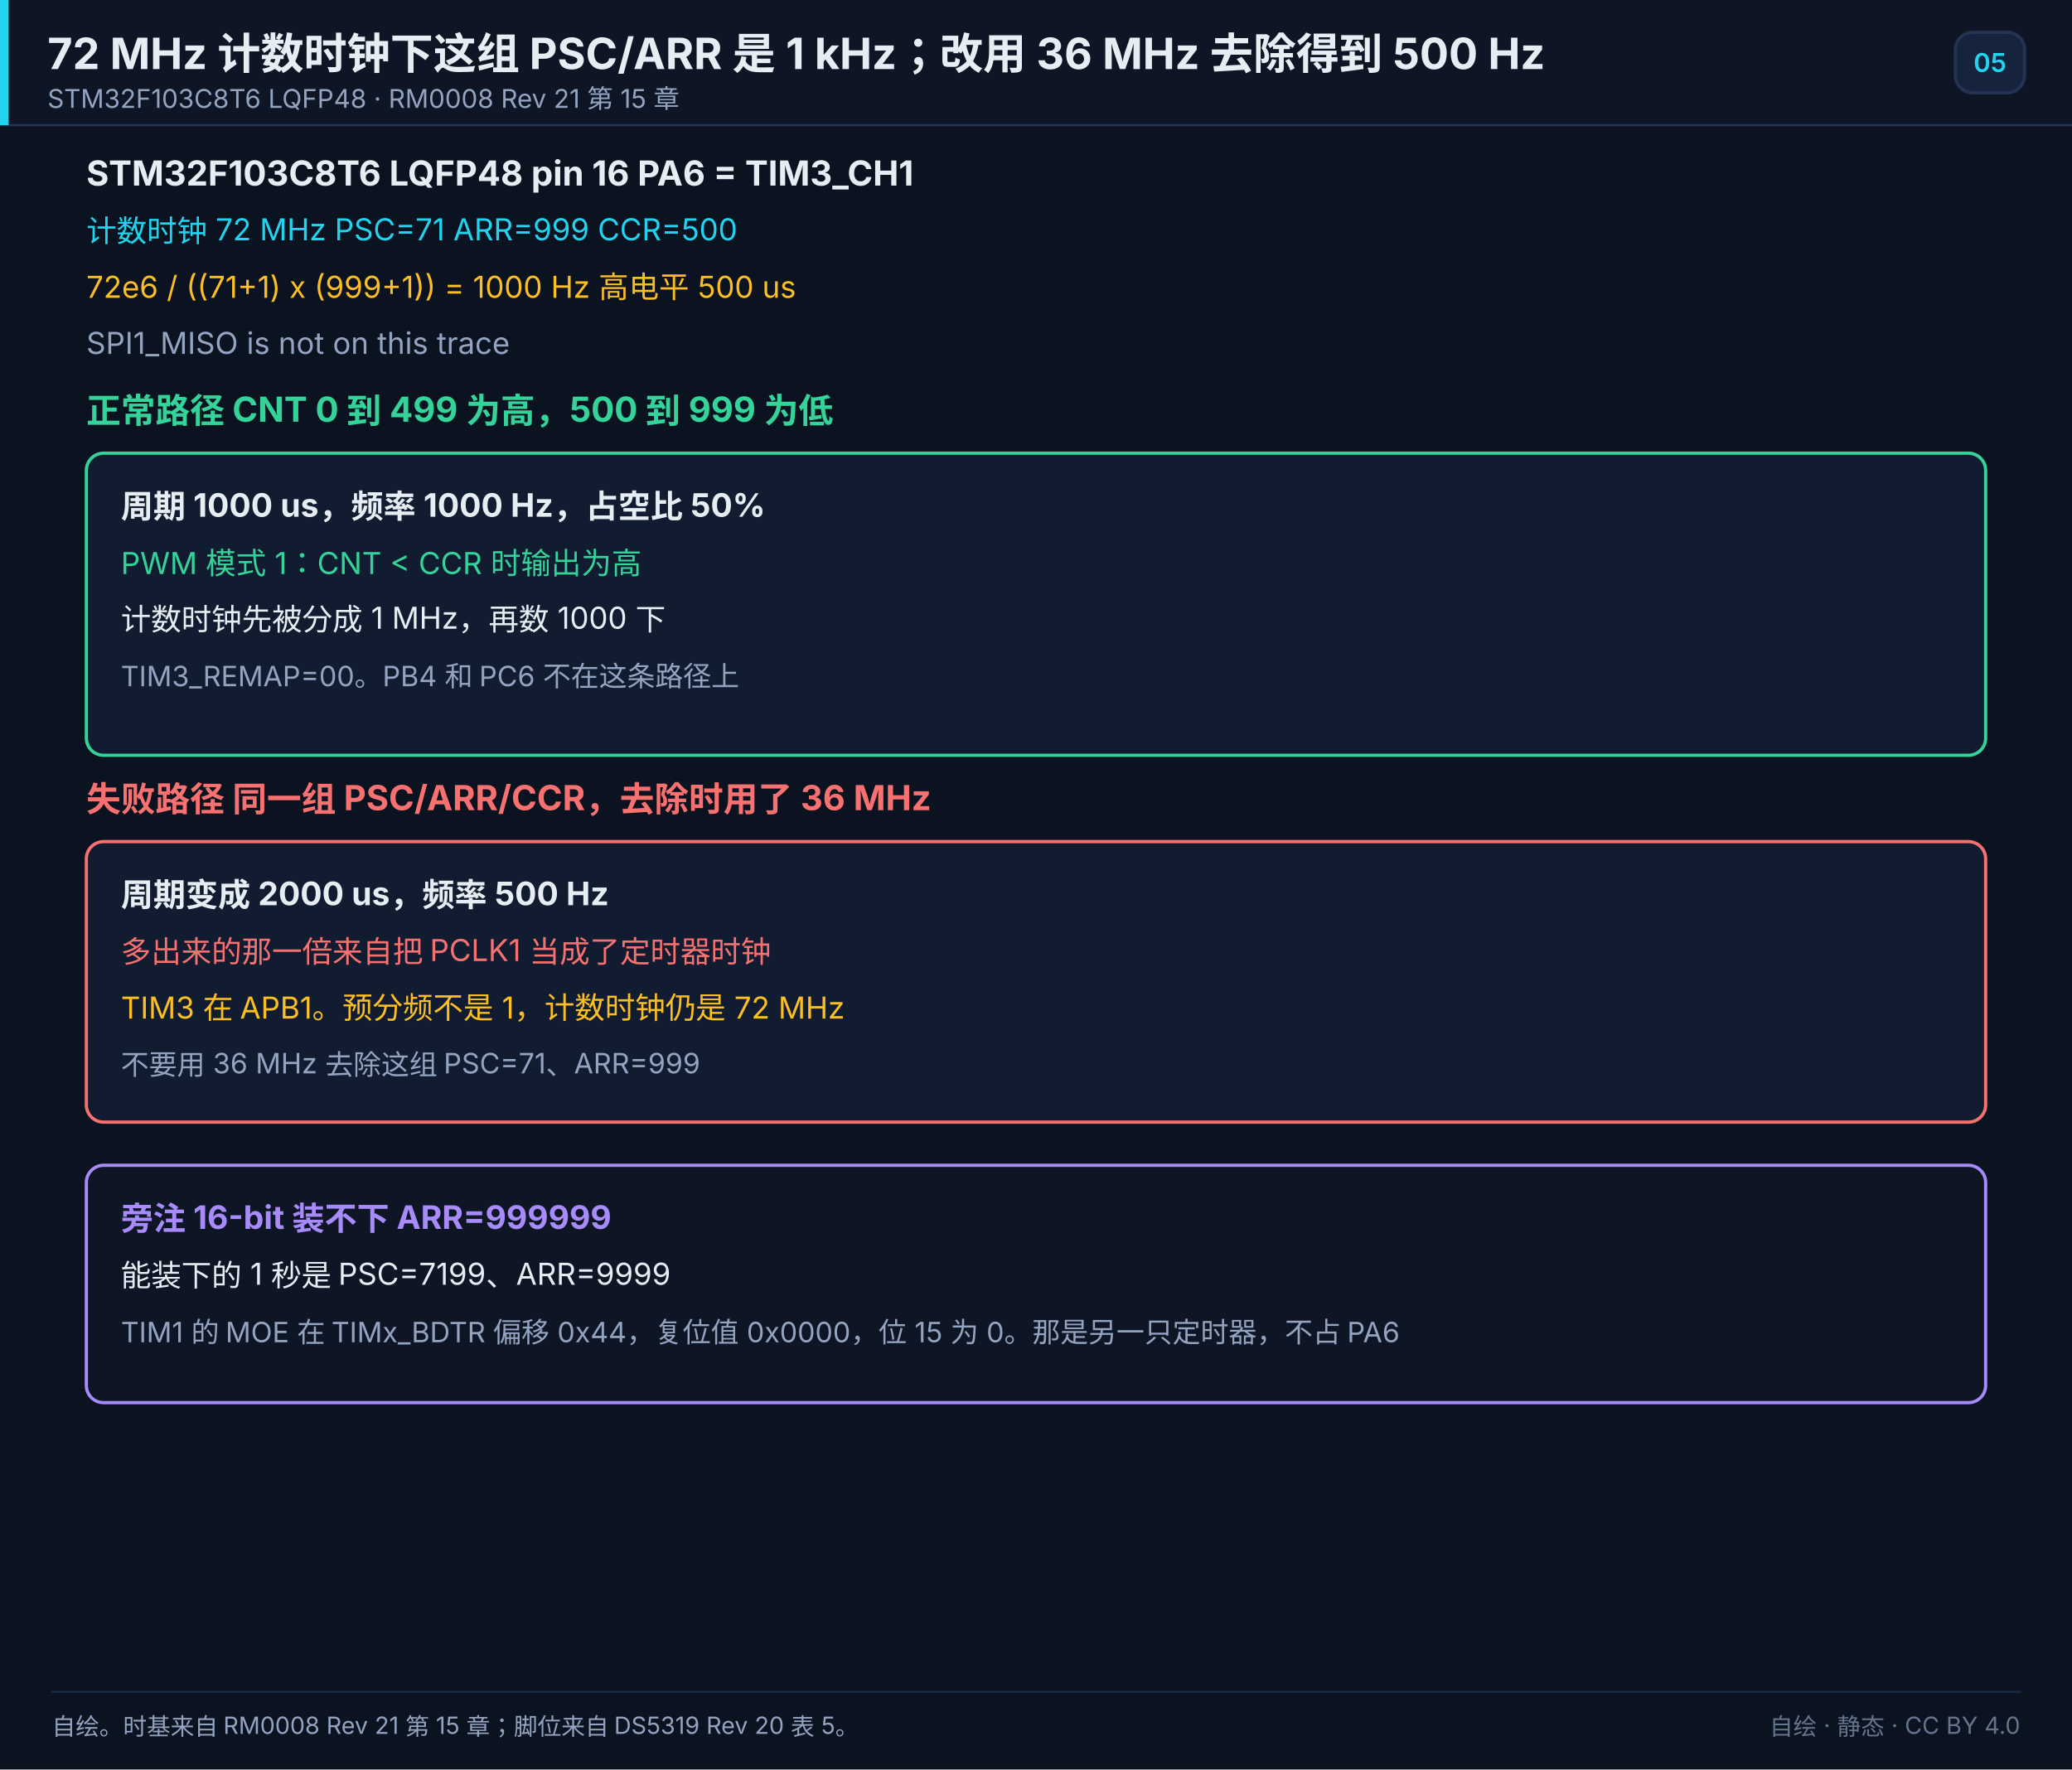
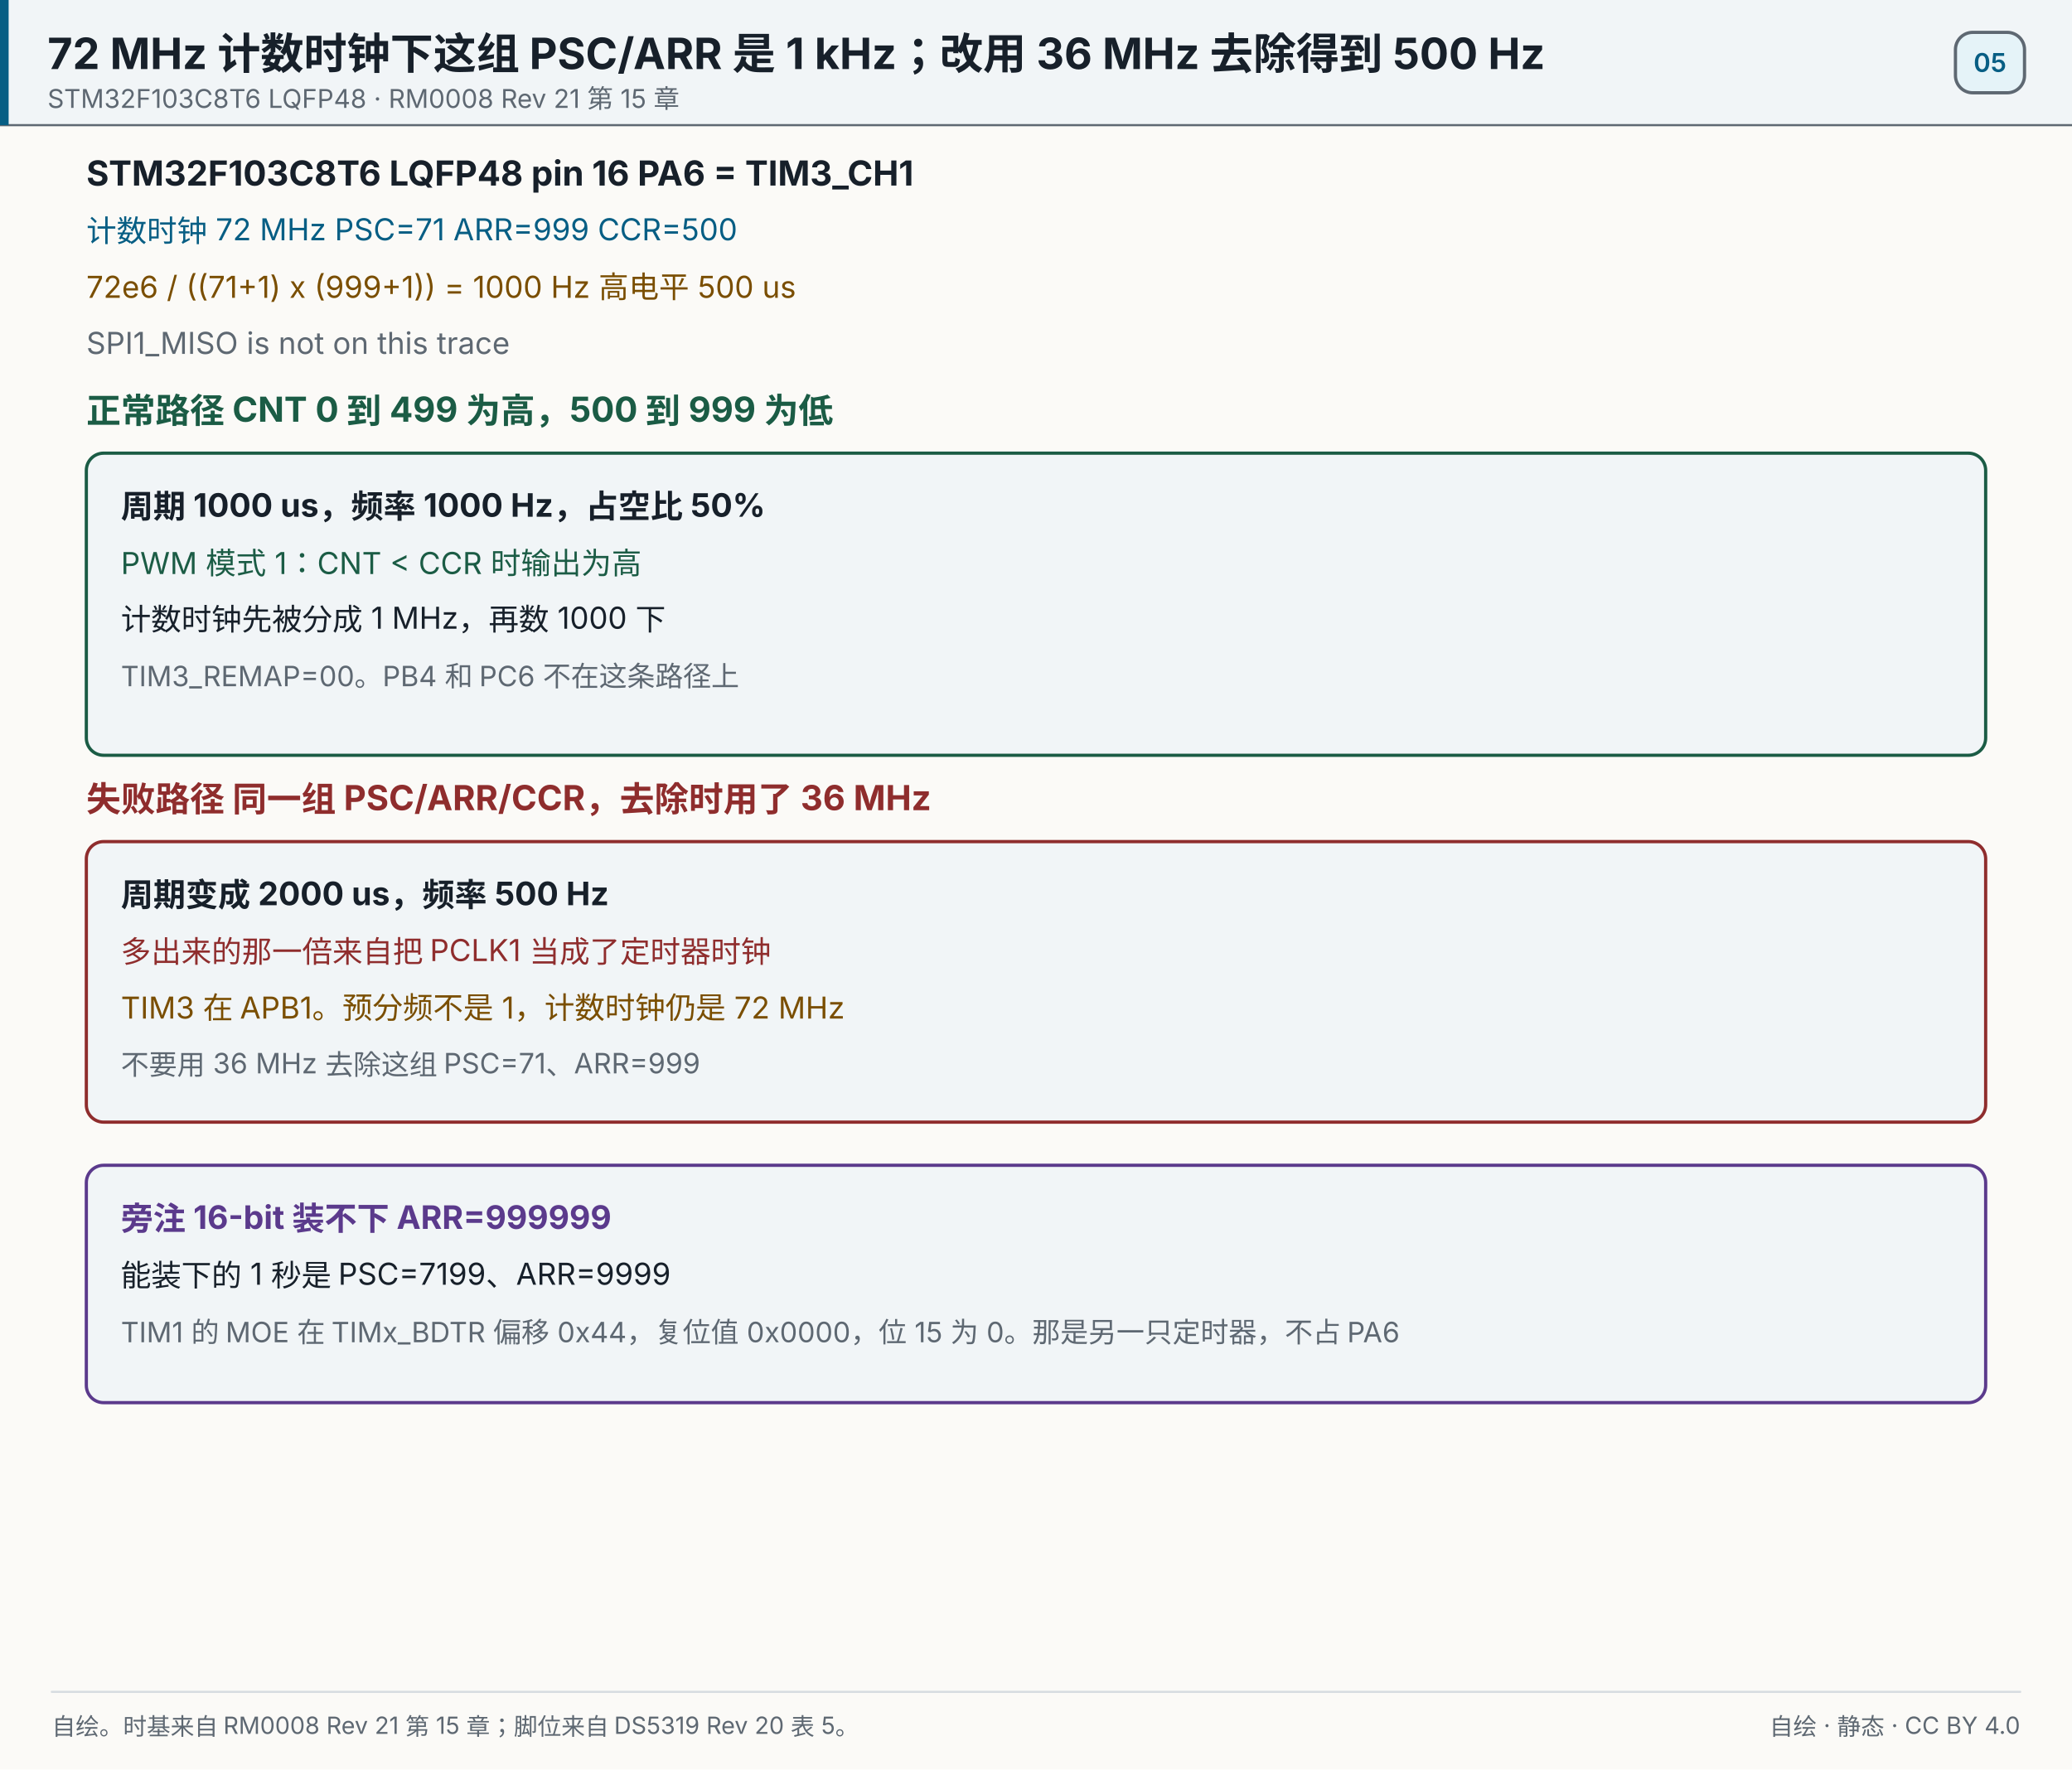
<svg xmlns="http://www.w3.org/2000/svg" width="960" height="820" viewBox="0 0 960 820" role="img" aria-label="72 MHz 计数时钟下这组 PSC/ARR 是 1 kHz；改用 36 MHz 去除得到 500 Hz">
-   <rect x="0" y="0" width="960" height="820" fill="#0b1220" />
-   <rect x="0" y="0" width="960" height="58" fill="#0e1626" opacity="1" />
-   <line x1="0" y1="58" x2="960" y2="58" stroke="#243354" stroke-width="1" stroke-linecap="round" opacity="1" />
-   <rect x="0" y="0" width="4" height="58" fill="#22d3ee" opacity="1" />
-   <text x="22" y="32" font-size="20" fill="#e6edf3" text-anchor="start" opacity="1" font-family="'PingFang SC','Hiragino Sans GB','Microsoft YaHei',system-ui,-apple-system,'Segoe UI',sans-serif" font-weight="700">72 MHz 计数时钟下这组 PSC/ARR 是 1 kHz；改用 36 MHz 去除得到 500 Hz</text>
-   <text x="22" y="50" font-size="12" fill="#93a4c0" text-anchor="start" opacity="1" font-family="'PingFang SC','Hiragino Sans GB','Microsoft YaHei',system-ui,-apple-system,'Segoe UI',sans-serif">STM32F103C8T6 LQFP48 · RM0008 Rev 21 第 15 章</text>
-   <rect x="906" y="15" width="32" height="28" fill="#16233c" opacity="1" rx="8" stroke="#243354" stroke-width="1.5" />
-   <text x="922" y="33.32" font-size="12" fill="#22d3ee" text-anchor="middle" opacity="1" font-family="'PingFang SC','Hiragino Sans GB','Microsoft YaHei',system-ui,-apple-system,'Segoe UI',sans-serif" font-weight="600">05</text>
-   <text x="40" y="86" font-size="16" fill="#e6edf3" text-anchor="start" opacity="1" font-family="'PingFang SC','Hiragino Sans GB','Microsoft YaHei',system-ui,-apple-system,'Segoe UI',sans-serif" font-weight="700">STM32F103C8T6  LQFP48  pin 16 PA6 = TIM3_CH1</text>
-   <text x="40" y="112" font-size="14" fill="#22d3ee" text-anchor="start" opacity="1" font-family="'PingFang SC','Hiragino Sans GB','Microsoft YaHei',system-ui,-apple-system,'Segoe UI',sans-serif">计数时钟 72 MHz    PSC=71    ARR=999    CCR=500</text>
-   <text x="40" y="138" font-size="14" fill="#fbbf24" text-anchor="start" opacity="1" font-family="'PingFang SC','Hiragino Sans GB','Microsoft YaHei',system-ui,-apple-system,'Segoe UI',sans-serif">72e6 / ((71+1) x (999+1)) = 1000 Hz    高电平 500 us</text>
-   <text x="40" y="164" font-size="14" fill="#93a4c0" text-anchor="start" opacity="1" font-family="'PingFang SC','Hiragino Sans GB','Microsoft YaHei',system-ui,-apple-system,'Segoe UI',sans-serif">SPI1_MISO is not on this trace</text>
-   <text x="40" y="196" font-size="16" fill="#34d399" text-anchor="start" opacity="1" font-family="'PingFang SC','Hiragino Sans GB','Microsoft YaHei',system-ui,-apple-system,'Segoe UI',sans-serif" font-weight="700">正常路径  CNT 0 到 499 为高，500 到 999 为低</text>
-   <rect x="40" y="210" width="880" height="140" fill="#111c31" opacity="1" rx="8" stroke="#34d399" stroke-width="1.5" />
-   <text x="56" y="240" font-size="15" fill="#e6edf3" text-anchor="start" opacity="1" font-family="'PingFang SC','Hiragino Sans GB','Microsoft YaHei',system-ui,-apple-system,'Segoe UI',sans-serif" font-weight="700">周期 1000 us，频率 1000 Hz，占空比 50%</text>
-   <text x="56" y="266" font-size="14" fill="#34d399" text-anchor="start" opacity="1" font-family="'PingFang SC','Hiragino Sans GB','Microsoft YaHei',system-ui,-apple-system,'Segoe UI',sans-serif">PWM 模式 1：CNT &lt; CCR 时输出为高</text>
-   <text x="56" y="292" font-size="14" fill="#e6edf3" text-anchor="start" opacity="1" font-family="'PingFang SC','Hiragino Sans GB','Microsoft YaHei',system-ui,-apple-system,'Segoe UI',sans-serif">计数时钟先被分成 1 MHz，再数 1000 下</text>
-   <text x="56" y="318" font-size="13" fill="#93a4c0" text-anchor="start" opacity="1" font-family="'PingFang SC','Hiragino Sans GB','Microsoft YaHei',system-ui,-apple-system,'Segoe UI',sans-serif">TIM3_REMAP=00。PB4 和 PC6 不在这条路径上</text>
-   <text x="40" y="376" font-size="16" fill="#f87171" text-anchor="start" opacity="1" font-family="'PingFang SC','Hiragino Sans GB','Microsoft YaHei',system-ui,-apple-system,'Segoe UI',sans-serif" font-weight="700">失败路径  同一组 PSC/ARR/CCR，去除时用了 36 MHz</text>
-   <rect x="40" y="390" width="880" height="130" fill="#111c31" opacity="1" rx="8" stroke="#f87171" stroke-width="1.5" />
-   <text x="56" y="420" font-size="15" fill="#e6edf3" text-anchor="start" opacity="1" font-family="'PingFang SC','Hiragino Sans GB','Microsoft YaHei',system-ui,-apple-system,'Segoe UI',sans-serif" font-weight="700">周期变成 2000 us，频率 500 Hz</text>
-   <text x="56" y="446" font-size="14" fill="#f87171" text-anchor="start" opacity="1" font-family="'PingFang SC','Hiragino Sans GB','Microsoft YaHei',system-ui,-apple-system,'Segoe UI',sans-serif">多出来的那一倍来自把 PCLK1 当成了定时器时钟</text>
-   <text x="56" y="472" font-size="14" fill="#fbbf24" text-anchor="start" opacity="1" font-family="'PingFang SC','Hiragino Sans GB','Microsoft YaHei',system-ui,-apple-system,'Segoe UI',sans-serif">TIM3 在 APB1。预分频不是 1，计数时钟仍是 72 MHz</text>
-   <text x="56" y="498" font-size="13" fill="#93a4c0" text-anchor="start" opacity="1" font-family="'PingFang SC','Hiragino Sans GB','Microsoft YaHei',system-ui,-apple-system,'Segoe UI',sans-serif">不要用 36 MHz 去除这组 PSC=71、ARR=999</text>
-   <rect x="40" y="540" width="880" height="110" fill="#0e1626" opacity="1" rx="8" stroke="#a78bfa" stroke-width="1.5" />
-   <text x="56" y="570" font-size="15" fill="#a78bfa" text-anchor="start" opacity="1" font-family="'PingFang SC','Hiragino Sans GB','Microsoft YaHei',system-ui,-apple-system,'Segoe UI',sans-serif" font-weight="700">旁注  16-bit 装不下 ARR=999999</text>
-   <text x="56" y="596" font-size="14" fill="#e6edf3" text-anchor="start" opacity="1" font-family="'PingFang SC','Hiragino Sans GB','Microsoft YaHei',system-ui,-apple-system,'Segoe UI',sans-serif">能装下的 1 秒是 PSC=7199、ARR=9999</text>
-   <text x="56" y="622" font-size="13" fill="#93a4c0" text-anchor="start" opacity="1" font-family="'PingFang SC','Hiragino Sans GB','Microsoft YaHei',system-ui,-apple-system,'Segoe UI',sans-serif">TIM1 的 MOE 在 TIMx_BDTR 偏移 0x44，复位值 0x0000，位 15 为 0。那是另一只定时器，不占 PA6</text>
-   <line x1="24" y1="784" x2="936" y2="784" stroke="#1a2742" stroke-width="1" stroke-linecap="round" opacity="1" />
-   <text x="24" y="804" font-size="11" fill="#93a4c0" text-anchor="start" opacity="1" font-family="'PingFang SC','Hiragino Sans GB','Microsoft YaHei',system-ui,-apple-system,'Segoe UI',sans-serif">自绘。时基来自 RM0008 Rev 21 第 15 章；脚位来自 DS5319 Rev 20 表 5。</text>
-   <text x="936" y="804" font-size="11" fill="#64748b" text-anchor="end" opacity="1" font-family="'PingFang SC','Hiragino Sans GB','Microsoft YaHei',system-ui,-apple-system,'Segoe UI',sans-serif">自绘 · 静态 · CC BY 4.0</text>
+   <rect x="0" y="0" width="960" height="820" fill="#fbfaf7" />
+   <rect x="0" y="0" width="960" height="58" fill="#f1f5f7" opacity="1" />
+   <line x1="0" y1="58" x2="960" y2="58" stroke="#5e6872" stroke-width="1" stroke-linecap="round" opacity="1" />
+   <rect x="0" y="0" width="4" height="58" fill="#075e84" opacity="1" />
+   <text x="22" y="32" font-size="20" fill="#17202a" text-anchor="start" opacity="1" font-family="'PingFang SC','Hiragino Sans GB','Microsoft YaHei',system-ui,-apple-system,'Segoe UI',sans-serif" font-weight="700">72 MHz 计数时钟下这组 PSC/ARR 是 1 kHz；改用 36 MHz 去除得到 500 Hz</text>
+   <text x="22" y="50" font-size="12" fill="#5e6872" text-anchor="start" opacity="1" font-family="'PingFang SC','Hiragino Sans GB','Microsoft YaHei',system-ui,-apple-system,'Segoe UI',sans-serif">STM32F103C8T6 LQFP48 · RM0008 Rev 21 第 15 章</text>
+   <rect x="906" y="15" width="32" height="28" fill="#e5f3f8" opacity="1" rx="8" stroke="#5e6872" stroke-width="1.5" />
+   <text x="922" y="33.32" font-size="12" fill="#075e84" text-anchor="middle" opacity="1" font-family="'PingFang SC','Hiragino Sans GB','Microsoft YaHei',system-ui,-apple-system,'Segoe UI',sans-serif" font-weight="600">05</text>
+   <text x="40" y="86" font-size="16" fill="#17202a" text-anchor="start" opacity="1" font-family="'PingFang SC','Hiragino Sans GB','Microsoft YaHei',system-ui,-apple-system,'Segoe UI',sans-serif" font-weight="700">STM32F103C8T6  LQFP48  pin 16 PA6 = TIM3_CH1</text>
+   <text x="40" y="112" font-size="14" fill="#075e84" text-anchor="start" opacity="1" font-family="'PingFang SC','Hiragino Sans GB','Microsoft YaHei',system-ui,-apple-system,'Segoe UI',sans-serif">计数时钟 72 MHz    PSC=71    ARR=999    CCR=500</text>
+   <text x="40" y="138" font-size="14" fill="#7a4e00" text-anchor="start" opacity="1" font-family="'PingFang SC','Hiragino Sans GB','Microsoft YaHei',system-ui,-apple-system,'Segoe UI',sans-serif">72e6 / ((71+1) x (999+1)) = 1000 Hz    高电平 500 us</text>
+   <text x="40" y="164" font-size="14" fill="#5e6872" text-anchor="start" opacity="1" font-family="'PingFang SC','Hiragino Sans GB','Microsoft YaHei',system-ui,-apple-system,'Segoe UI',sans-serif">SPI1_MISO is not on this trace</text>
+   <text x="40" y="196" font-size="16" fill="#1b5c45" text-anchor="start" opacity="1" font-family="'PingFang SC','Hiragino Sans GB','Microsoft YaHei',system-ui,-apple-system,'Segoe UI',sans-serif" font-weight="700">正常路径  CNT 0 到 499 为高，500 到 999 为低</text>
+   <rect x="40" y="210" width="880" height="140" fill="#f1f5f7" opacity="1" rx="8" stroke="#1b5c45" stroke-width="1.5" />
+   <text x="56" y="240" font-size="15" fill="#17202a" text-anchor="start" opacity="1" font-family="'PingFang SC','Hiragino Sans GB','Microsoft YaHei',system-ui,-apple-system,'Segoe UI',sans-serif" font-weight="700">周期 1000 us，频率 1000 Hz，占空比 50%</text>
+   <text x="56" y="266" font-size="14" fill="#1b5c45" text-anchor="start" opacity="1" font-family="'PingFang SC','Hiragino Sans GB','Microsoft YaHei',system-ui,-apple-system,'Segoe UI',sans-serif">PWM 模式 1：CNT &lt; CCR 时输出为高</text>
+   <text x="56" y="292" font-size="14" fill="#17202a" text-anchor="start" opacity="1" font-family="'PingFang SC','Hiragino Sans GB','Microsoft YaHei',system-ui,-apple-system,'Segoe UI',sans-serif">计数时钟先被分成 1 MHz，再数 1000 下</text>
+   <text x="56" y="318" font-size="13" fill="#5e6872" text-anchor="start" opacity="1" font-family="'PingFang SC','Hiragino Sans GB','Microsoft YaHei',system-ui,-apple-system,'Segoe UI',sans-serif">TIM3_REMAP=00。PB4 和 PC6 不在这条路径上</text>
+   <text x="40" y="376" font-size="16" fill="#8f2d2d" text-anchor="start" opacity="1" font-family="'PingFang SC','Hiragino Sans GB','Microsoft YaHei',system-ui,-apple-system,'Segoe UI',sans-serif" font-weight="700">失败路径  同一组 PSC/ARR/CCR，去除时用了 36 MHz</text>
+   <rect x="40" y="390" width="880" height="130" fill="#f1f5f7" opacity="1" rx="8" stroke="#8f2d2d" stroke-width="1.5" />
+   <text x="56" y="420" font-size="15" fill="#17202a" text-anchor="start" opacity="1" font-family="'PingFang SC','Hiragino Sans GB','Microsoft YaHei',system-ui,-apple-system,'Segoe UI',sans-serif" font-weight="700">周期变成 2000 us，频率 500 Hz</text>
+   <text x="56" y="446" font-size="14" fill="#8f2d2d" text-anchor="start" opacity="1" font-family="'PingFang SC','Hiragino Sans GB','Microsoft YaHei',system-ui,-apple-system,'Segoe UI',sans-serif">多出来的那一倍来自把 PCLK1 当成了定时器时钟</text>
+   <text x="56" y="472" font-size="14" fill="#7a4e00" text-anchor="start" opacity="1" font-family="'PingFang SC','Hiragino Sans GB','Microsoft YaHei',system-ui,-apple-system,'Segoe UI',sans-serif">TIM3 在 APB1。预分频不是 1，计数时钟仍是 72 MHz</text>
+   <text x="56" y="498" font-size="13" fill="#5e6872" text-anchor="start" opacity="1" font-family="'PingFang SC','Hiragino Sans GB','Microsoft YaHei',system-ui,-apple-system,'Segoe UI',sans-serif">不要用 36 MHz 去除这组 PSC=71、ARR=999</text>
+   <rect x="40" y="540" width="880" height="110" fill="#f1f5f7" opacity="1" rx="8" stroke="#5b3a8c" stroke-width="1.5" />
+   <text x="56" y="570" font-size="15" fill="#5b3a8c" text-anchor="start" opacity="1" font-family="'PingFang SC','Hiragino Sans GB','Microsoft YaHei',system-ui,-apple-system,'Segoe UI',sans-serif" font-weight="700">旁注  16-bit 装不下 ARR=999999</text>
+   <text x="56" y="596" font-size="14" fill="#17202a" text-anchor="start" opacity="1" font-family="'PingFang SC','Hiragino Sans GB','Microsoft YaHei',system-ui,-apple-system,'Segoe UI',sans-serif">能装下的 1 秒是 PSC=7199、ARR=9999</text>
+   <text x="56" y="622" font-size="13" fill="#5e6872" text-anchor="start" opacity="1" font-family="'PingFang SC','Hiragino Sans GB','Microsoft YaHei',system-ui,-apple-system,'Segoe UI',sans-serif">TIM1 的 MOE 在 TIMx_BDTR 偏移 0x44，复位值 0x0000，位 15 为 0。那是另一只定时器，不占 PA6</text>
+   <line x1="24" y1="784" x2="936" y2="784" stroke="#d7dce1" stroke-width="1" stroke-linecap="round" opacity="1" />
+   <text x="24" y="804" font-size="11" fill="#5e6872" text-anchor="start" opacity="1" font-family="'PingFang SC','Hiragino Sans GB','Microsoft YaHei',system-ui,-apple-system,'Segoe UI',sans-serif">自绘。时基来自 RM0008 Rev 21 第 15 章；脚位来自 DS5319 Rev 20 表 5。</text>
+   <text x="936" y="804" font-size="11" fill="#5e6872" text-anchor="end" opacity="1" font-family="'PingFang SC','Hiragino Sans GB','Microsoft YaHei',system-ui,-apple-system,'Segoe UI',sans-serif">自绘 · 静态 · CC BY 4.0</text>
</svg>
